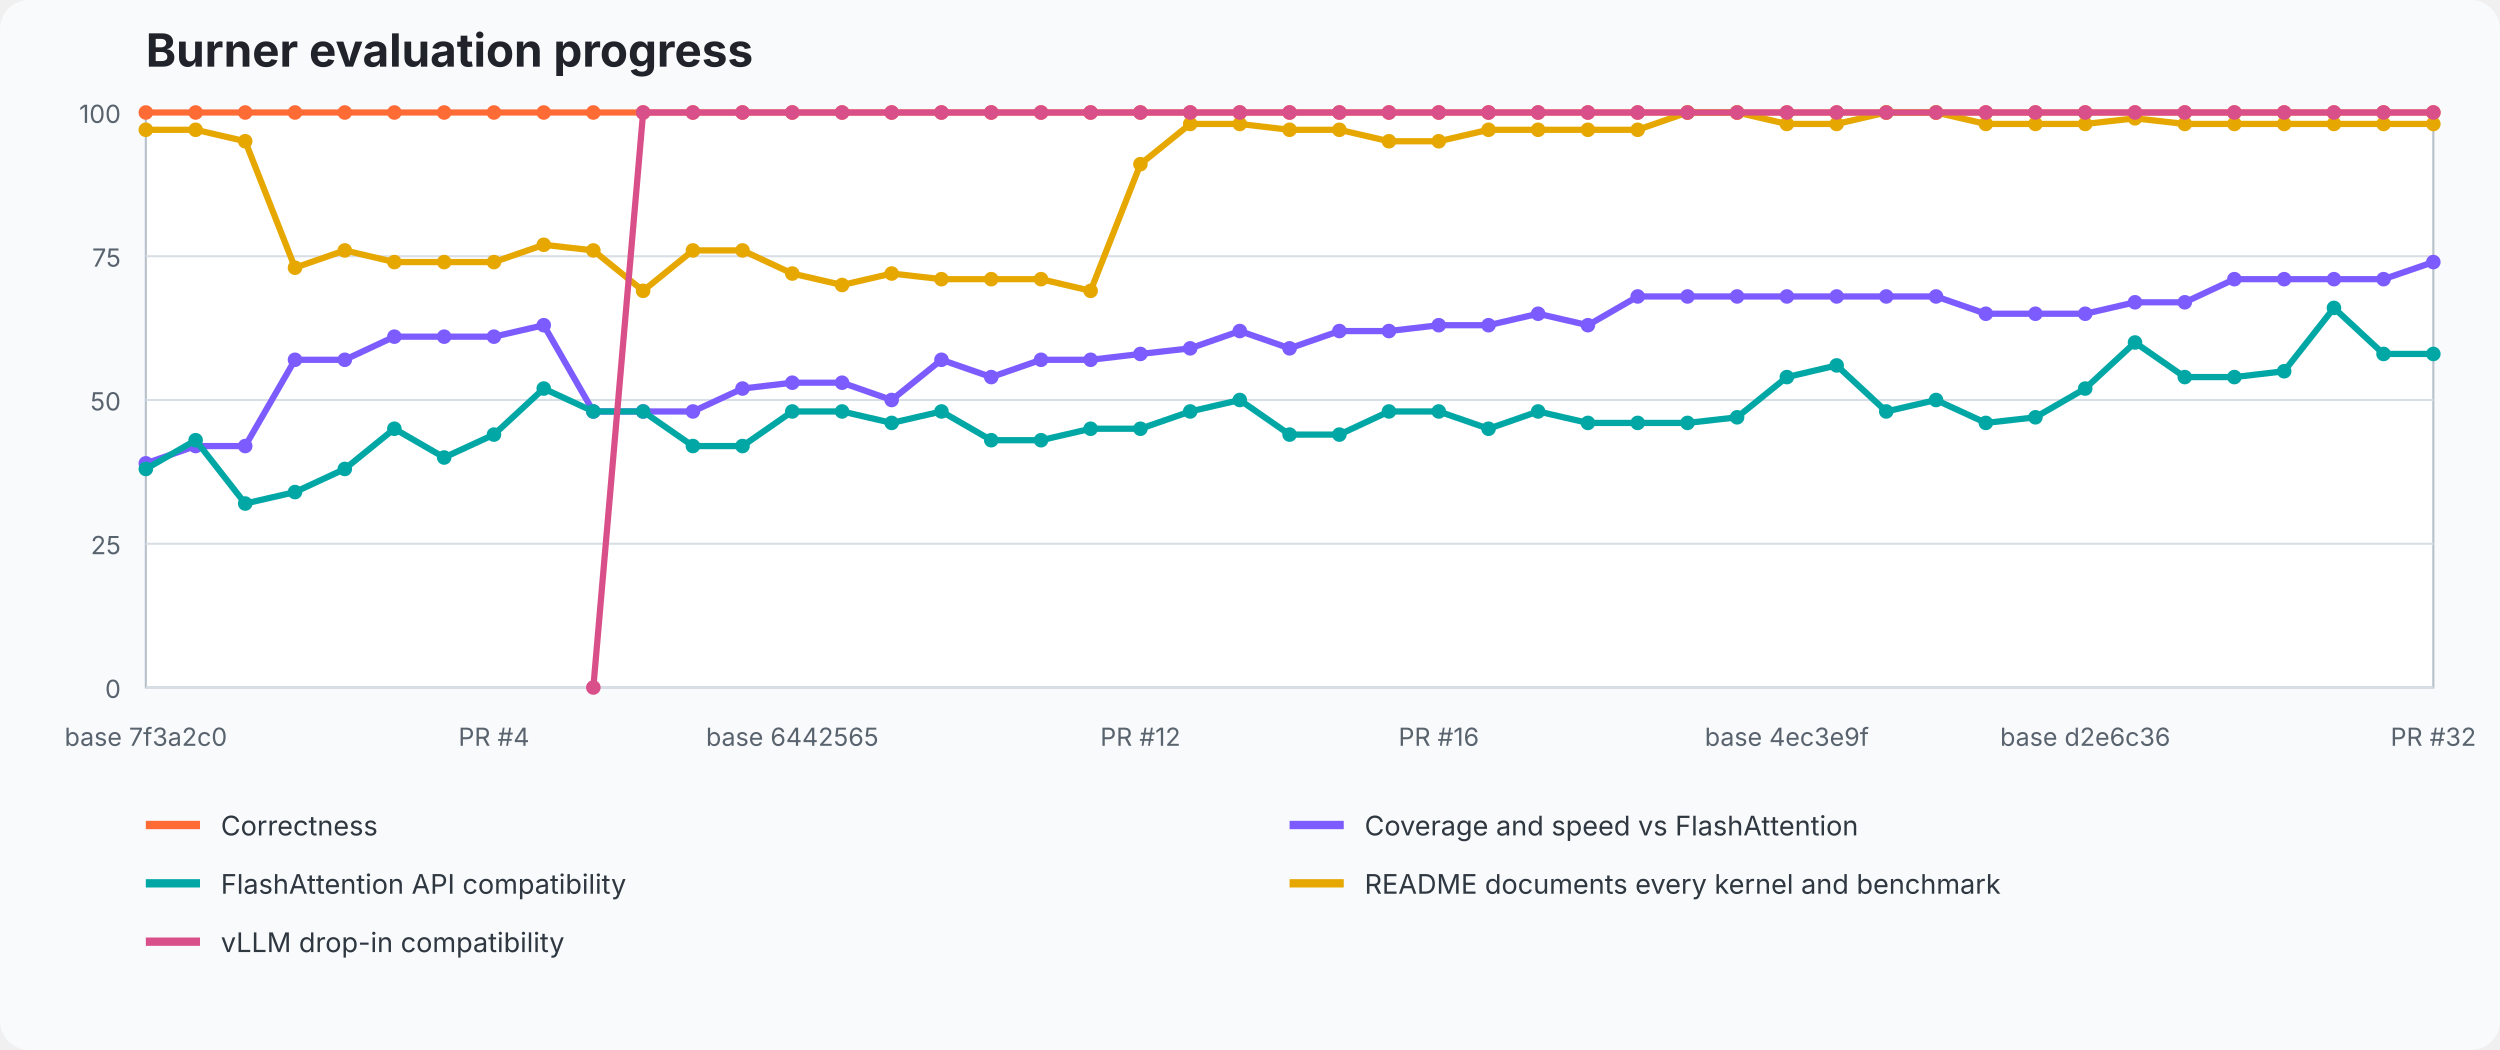
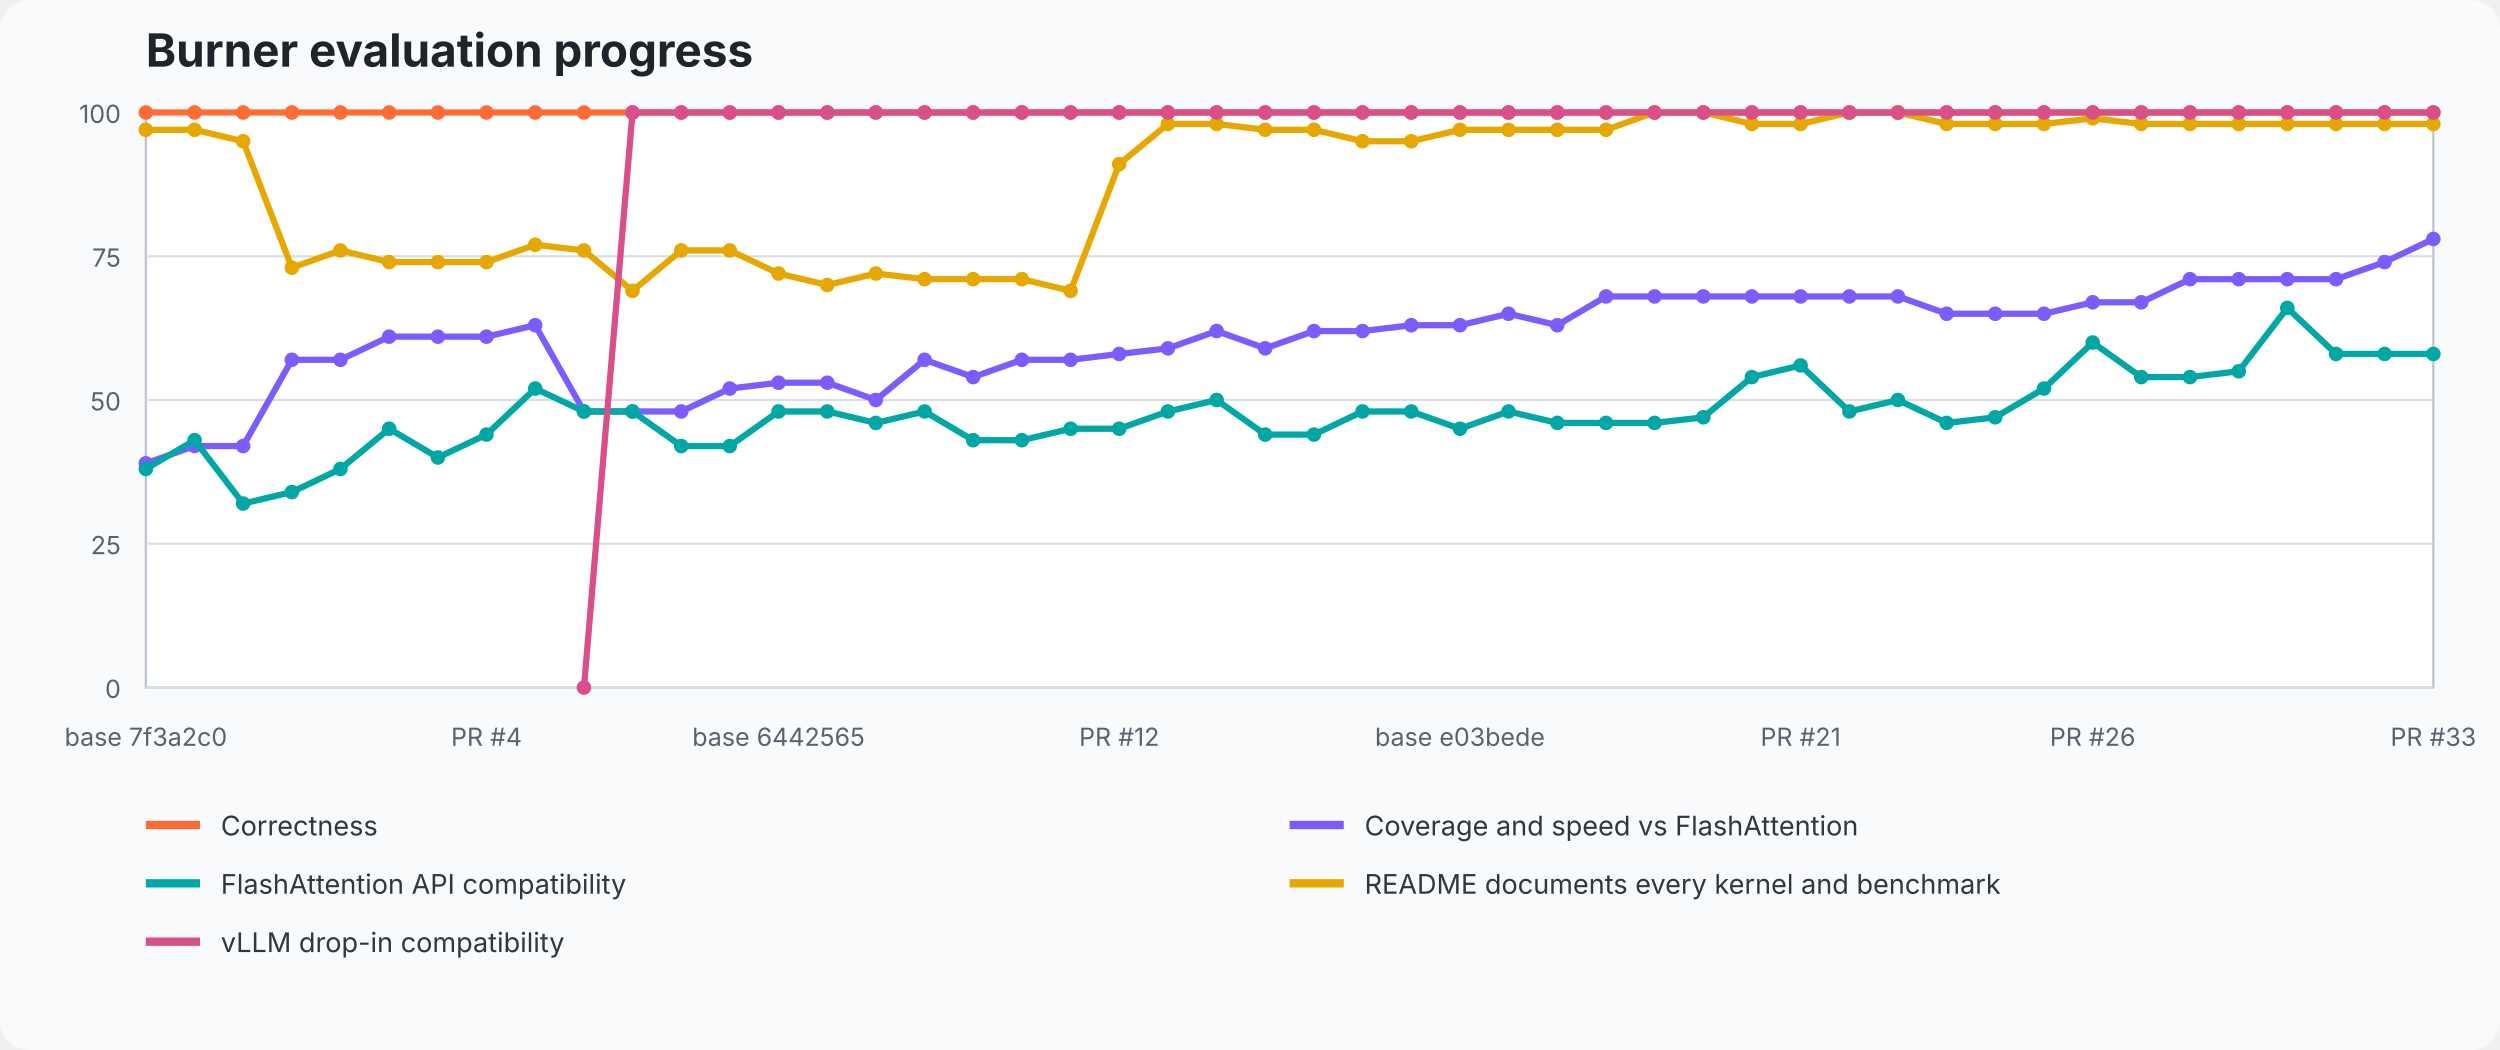
<svg xmlns="http://www.w3.org/2000/svg" width="1200" height="504" viewBox="0 0 1200 504" role="img" aria-labelledby="title desc">
  <style>text{font-family:ui-sans-serif,system-ui,-apple-system,BlinkMacSystemFont,"Segoe UI",sans-serif}.title{font-size:22px;font-weight:700;fill:#20242a}.axis{font-size:12px;fill:#59636e}.legend{font-size:13px;fill:#2f3740}.grid{stroke:#d8dee5;stroke-width:1}.plot{fill:#fff;stroke:#b7c0ca}</style>
  <rect width="100%" height="100%" fill="#f8fafc" rx="14" />
  <text x="70" y="32" class="title">Burner evaluation progress</text>
  <rect x="70" y="54" width="1098" height="276" class="plot" />
  <line x1="70" y1="330" x2="1168" y2="330" class="grid" />
  <text x="58" y="335" text-anchor="end" class="axis">0</text>
  <line x1="70" y1="261" x2="1168" y2="261" class="grid" />
  <text x="58" y="266" text-anchor="end" class="axis">25</text>
  <line x1="70" y1="192" x2="1168" y2="192" class="grid" />
  <text x="58" y="197" text-anchor="end" class="axis">50</text>
  <line x1="70" y1="123" x2="1168" y2="123" class="grid" />
  <text x="58" y="128" text-anchor="end" class="axis">75</text>
  <line x1="70" y1="54" x2="1168" y2="54" class="grid" />
  <text x="58" y="59" text-anchor="end" class="axis">100</text>
-   <polyline points="70.0,54.0 93.9,54.0 117.7,54.0 141.6,54.0 165.5,54.0 189.3,54.0 213.2,54.0 237.1,54.0 261.0,54.0 284.8,54.0 308.7,54.0 332.6,54.0 356.4,54.0 380.3,54.0 404.2,54.0 428.0,54.0 451.9,54.0 475.8,54.0 499.7,54.0 523.5,54.0 547.4,54.0 571.3,54.0 595.1,54.0 619.0,54.0 642.9,54.0 666.7,54.0 690.6,54.0 714.5,54.0 738.3,54.0 762.2,54.0 786.1,54.0 810.0,54.0 833.8,54.0 857.7,54.0 881.6,54.0 905.4,54.0 929.3,54.0 953.2,54.0 977.0,54.0 1000.9,54.0 1024.8,54.0 1048.7,54.0 1072.5,54.0 1096.4,54.0 1120.3,54.0 1144.1,54.0 1168.0,54.0" fill="none" stroke="#ff6b35" stroke-width="3" stroke-linejoin="round" stroke-linecap="round" />
+   <polyline points="70.0,54.0 93.4,54.0 116.7,54.0 140.1,54.0 163.4,54.0 186.8,54.0 210.2,54.0 233.5,54.0 256.9,54.0 280.3,54.0 303.6,54.0 327.0,54.0 350.3,54.0 373.7,54.0 397.1,54.0 420.4,54.0 443.8,54.0 467.1,54.0 490.5,54.0 513.9,54.0 537.2,54.0 560.6,54.0 584.0,54.0 607.3,54.0 630.7,54.0 654.0,54.0 677.4,54.0 700.8,54.0 724.1,54.0 747.5,54.0 770.9,54.0 794.2,54.0 817.6,54.0 840.9,54.0 864.3,54.0 887.7,54.0 911.0,54.0 934.4,54.0 957.7,54.0 981.1,54.0 1004.5,54.0 1027.8,54.0 1051.2,54.0 1074.6,54.0 1097.9,54.0 1121.3,54.0 1144.6,54.0 1168.0,54.0" fill="none" stroke="#ff6b35" stroke-width="3" stroke-linejoin="round" stroke-linecap="round" />
  <circle cx="70.0" cy="54.0" r="3.5" fill="#ff6b35" />
-   <circle cx="93.9" cy="54.0" r="3.5" fill="#ff6b35" />
-   <circle cx="117.7" cy="54.0" r="3.5" fill="#ff6b35" />
-   <circle cx="141.6" cy="54.0" r="3.5" fill="#ff6b35" />
-   <circle cx="165.5" cy="54.0" r="3.5" fill="#ff6b35" />
-   <circle cx="189.3" cy="54.0" r="3.5" fill="#ff6b35" />
-   <circle cx="213.2" cy="54.0" r="3.5" fill="#ff6b35" />
-   <circle cx="237.1" cy="54.0" r="3.5" fill="#ff6b35" />
-   <circle cx="261.0" cy="54.0" r="3.5" fill="#ff6b35" />
-   <circle cx="284.8" cy="54.0" r="3.5" fill="#ff6b35" />
-   <circle cx="308.7" cy="54.0" r="3.5" fill="#ff6b35" />
-   <circle cx="332.6" cy="54.0" r="3.5" fill="#ff6b35" />
-   <circle cx="356.4" cy="54.0" r="3.5" fill="#ff6b35" />
-   <circle cx="380.3" cy="54.0" r="3.5" fill="#ff6b35" />
-   <circle cx="404.2" cy="54.0" r="3.5" fill="#ff6b35" />
-   <circle cx="428.0" cy="54.0" r="3.5" fill="#ff6b35" />
-   <circle cx="451.9" cy="54.0" r="3.5" fill="#ff6b35" />
-   <circle cx="475.8" cy="54.0" r="3.5" fill="#ff6b35" />
-   <circle cx="499.7" cy="54.0" r="3.5" fill="#ff6b35" />
-   <circle cx="523.5" cy="54.0" r="3.5" fill="#ff6b35" />
-   <circle cx="547.4" cy="54.0" r="3.5" fill="#ff6b35" />
-   <circle cx="571.3" cy="54.0" r="3.5" fill="#ff6b35" />
-   <circle cx="595.1" cy="54.0" r="3.5" fill="#ff6b35" />
-   <circle cx="619.0" cy="54.0" r="3.5" fill="#ff6b35" />
-   <circle cx="642.9" cy="54.0" r="3.5" fill="#ff6b35" />
-   <circle cx="666.7" cy="54.0" r="3.5" fill="#ff6b35" />
-   <circle cx="690.6" cy="54.0" r="3.5" fill="#ff6b35" />
-   <circle cx="714.5" cy="54.0" r="3.5" fill="#ff6b35" />
-   <circle cx="738.3" cy="54.0" r="3.5" fill="#ff6b35" />
-   <circle cx="762.2" cy="54.0" r="3.5" fill="#ff6b35" />
-   <circle cx="786.1" cy="54.0" r="3.5" fill="#ff6b35" />
-   <circle cx="810.0" cy="54.0" r="3.5" fill="#ff6b35" />
-   <circle cx="833.8" cy="54.0" r="3.5" fill="#ff6b35" />
-   <circle cx="857.7" cy="54.0" r="3.5" fill="#ff6b35" />
-   <circle cx="881.6" cy="54.0" r="3.5" fill="#ff6b35" />
-   <circle cx="905.4" cy="54.0" r="3.5" fill="#ff6b35" />
-   <circle cx="929.3" cy="54.0" r="3.5" fill="#ff6b35" />
-   <circle cx="953.2" cy="54.0" r="3.5" fill="#ff6b35" />
-   <circle cx="977.0" cy="54.0" r="3.5" fill="#ff6b35" />
-   <circle cx="1000.9" cy="54.0" r="3.5" fill="#ff6b35" />
-   <circle cx="1024.8" cy="54.0" r="3.5" fill="#ff6b35" />
-   <circle cx="1048.7" cy="54.0" r="3.5" fill="#ff6b35" />
-   <circle cx="1072.5" cy="54.0" r="3.5" fill="#ff6b35" />
-   <circle cx="1096.4" cy="54.0" r="3.5" fill="#ff6b35" />
-   <circle cx="1120.3" cy="54.0" r="3.5" fill="#ff6b35" />
-   <circle cx="1144.1" cy="54.0" r="3.5" fill="#ff6b35" />
+   <circle cx="93.4" cy="54.0" r="3.5" fill="#ff6b35" />
+   <circle cx="116.7" cy="54.0" r="3.5" fill="#ff6b35" />
+   <circle cx="140.1" cy="54.0" r="3.5" fill="#ff6b35" />
+   <circle cx="163.4" cy="54.0" r="3.5" fill="#ff6b35" />
+   <circle cx="186.8" cy="54.0" r="3.5" fill="#ff6b35" />
+   <circle cx="210.2" cy="54.0" r="3.5" fill="#ff6b35" />
+   <circle cx="233.5" cy="54.0" r="3.5" fill="#ff6b35" />
+   <circle cx="256.9" cy="54.0" r="3.5" fill="#ff6b35" />
+   <circle cx="280.3" cy="54.0" r="3.5" fill="#ff6b35" />
+   <circle cx="303.6" cy="54.0" r="3.5" fill="#ff6b35" />
+   <circle cx="327.0" cy="54.0" r="3.5" fill="#ff6b35" />
+   <circle cx="350.3" cy="54.0" r="3.5" fill="#ff6b35" />
+   <circle cx="373.7" cy="54.0" r="3.5" fill="#ff6b35" />
+   <circle cx="397.1" cy="54.0" r="3.5" fill="#ff6b35" />
+   <circle cx="420.4" cy="54.0" r="3.5" fill="#ff6b35" />
+   <circle cx="443.8" cy="54.0" r="3.5" fill="#ff6b35" />
+   <circle cx="467.1" cy="54.0" r="3.5" fill="#ff6b35" />
+   <circle cx="490.5" cy="54.0" r="3.5" fill="#ff6b35" />
+   <circle cx="513.9" cy="54.0" r="3.5" fill="#ff6b35" />
+   <circle cx="537.2" cy="54.0" r="3.5" fill="#ff6b35" />
+   <circle cx="560.6" cy="54.0" r="3.5" fill="#ff6b35" />
+   <circle cx="584.0" cy="54.0" r="3.5" fill="#ff6b35" />
+   <circle cx="607.3" cy="54.0" r="3.5" fill="#ff6b35" />
+   <circle cx="630.7" cy="54.0" r="3.5" fill="#ff6b35" />
+   <circle cx="654.0" cy="54.0" r="3.5" fill="#ff6b35" />
+   <circle cx="677.4" cy="54.0" r="3.5" fill="#ff6b35" />
+   <circle cx="700.8" cy="54.0" r="3.5" fill="#ff6b35" />
+   <circle cx="724.1" cy="54.0" r="3.5" fill="#ff6b35" />
+   <circle cx="747.5" cy="54.0" r="3.5" fill="#ff6b35" />
+   <circle cx="770.9" cy="54.0" r="3.5" fill="#ff6b35" />
+   <circle cx="794.2" cy="54.0" r="3.5" fill="#ff6b35" />
+   <circle cx="817.6" cy="54.0" r="3.5" fill="#ff6b35" />
+   <circle cx="840.9" cy="54.0" r="3.5" fill="#ff6b35" />
+   <circle cx="864.3" cy="54.0" r="3.5" fill="#ff6b35" />
+   <circle cx="887.7" cy="54.0" r="3.5" fill="#ff6b35" />
+   <circle cx="911.0" cy="54.0" r="3.5" fill="#ff6b35" />
+   <circle cx="934.4" cy="54.0" r="3.5" fill="#ff6b35" />
+   <circle cx="957.7" cy="54.0" r="3.5" fill="#ff6b35" />
+   <circle cx="981.1" cy="54.0" r="3.5" fill="#ff6b35" />
+   <circle cx="1004.5" cy="54.0" r="3.5" fill="#ff6b35" />
+   <circle cx="1027.8" cy="54.0" r="3.5" fill="#ff6b35" />
+   <circle cx="1051.2" cy="54.0" r="3.5" fill="#ff6b35" />
+   <circle cx="1074.6" cy="54.0" r="3.5" fill="#ff6b35" />
+   <circle cx="1097.9" cy="54.0" r="3.5" fill="#ff6b35" />
+   <circle cx="1121.3" cy="54.0" r="3.5" fill="#ff6b35" />
+   <circle cx="1144.6" cy="54.0" r="3.5" fill="#ff6b35" />
  <circle cx="1168.0" cy="54.0" r="3.5" fill="#ff6b35" />
-   <polyline points="70.0,222.4 93.9,214.1 117.7,214.1 141.6,172.7 165.5,172.7 189.3,161.6 213.2,161.6 237.1,161.6 261.0,156.1 284.8,197.5 308.7,197.5 332.6,197.5 356.4,186.5 380.3,183.7 404.2,183.7 428.0,192.0 451.9,172.7 475.8,181.0 499.7,172.7 523.5,172.7 547.4,169.9 571.3,167.2 595.1,158.9 619.0,167.2 642.9,158.9 666.7,158.9 690.6,156.1 714.5,156.1 738.3,150.6 762.2,156.1 786.1,142.3 810.0,142.3 833.8,142.3 857.7,142.3 881.6,142.3 905.4,142.3 929.3,142.3 953.2,150.6 977.0,150.6 1000.9,150.6 1024.8,145.1 1048.7,145.1 1072.5,134.0 1096.4,134.0 1120.3,134.0 1144.1,134.0 1168.0,125.8" fill="none" stroke="#7c5cff" stroke-width="3" stroke-linejoin="round" stroke-linecap="round" />
+   <polyline points="70.0,222.4 93.4,214.1 116.7,214.1 140.1,172.7 163.4,172.7 186.8,161.6 210.2,161.6 233.5,161.6 256.9,156.1 280.3,197.5 303.6,197.5 327.0,197.5 350.3,186.5 373.7,183.7 397.1,183.7 420.4,192.0 443.8,172.7 467.1,181.0 490.5,172.7 513.9,172.7 537.2,169.9 560.6,167.2 584.0,158.9 607.3,167.2 630.7,158.9 654.0,158.9 677.4,156.1 700.8,156.1 724.1,150.6 747.5,156.1 770.9,142.3 794.2,142.3 817.6,142.3 840.9,142.3 864.3,142.3 887.7,142.3 911.0,142.3 934.4,150.6 957.7,150.6 981.1,150.6 1004.5,145.1 1027.8,145.1 1051.2,134.0 1074.6,134.0 1097.9,134.0 1121.3,134.0 1144.6,125.8 1168.0,114.7" fill="none" stroke="#7c5cff" stroke-width="3" stroke-linejoin="round" stroke-linecap="round" />
  <circle cx="70.0" cy="222.4" r="3.5" fill="#7c5cff" />
-   <circle cx="93.9" cy="214.1" r="3.5" fill="#7c5cff" />
-   <circle cx="117.7" cy="214.1" r="3.5" fill="#7c5cff" />
-   <circle cx="141.6" cy="172.7" r="3.5" fill="#7c5cff" />
-   <circle cx="165.5" cy="172.7" r="3.5" fill="#7c5cff" />
-   <circle cx="189.3" cy="161.6" r="3.5" fill="#7c5cff" />
-   <circle cx="213.2" cy="161.6" r="3.5" fill="#7c5cff" />
-   <circle cx="237.1" cy="161.6" r="3.5" fill="#7c5cff" />
-   <circle cx="261.0" cy="156.1" r="3.5" fill="#7c5cff" />
-   <circle cx="284.8" cy="197.5" r="3.5" fill="#7c5cff" />
-   <circle cx="308.7" cy="197.5" r="3.5" fill="#7c5cff" />
-   <circle cx="332.6" cy="197.5" r="3.5" fill="#7c5cff" />
-   <circle cx="356.4" cy="186.5" r="3.5" fill="#7c5cff" />
-   <circle cx="380.3" cy="183.7" r="3.5" fill="#7c5cff" />
-   <circle cx="404.2" cy="183.7" r="3.5" fill="#7c5cff" />
-   <circle cx="428.0" cy="192.0" r="3.5" fill="#7c5cff" />
-   <circle cx="451.9" cy="172.7" r="3.5" fill="#7c5cff" />
-   <circle cx="475.8" cy="181.0" r="3.5" fill="#7c5cff" />
-   <circle cx="499.7" cy="172.7" r="3.5" fill="#7c5cff" />
-   <circle cx="523.5" cy="172.7" r="3.5" fill="#7c5cff" />
-   <circle cx="547.4" cy="169.9" r="3.5" fill="#7c5cff" />
-   <circle cx="571.3" cy="167.2" r="3.5" fill="#7c5cff" />
-   <circle cx="595.1" cy="158.9" r="3.5" fill="#7c5cff" />
-   <circle cx="619.0" cy="167.2" r="3.5" fill="#7c5cff" />
-   <circle cx="642.9" cy="158.9" r="3.5" fill="#7c5cff" />
-   <circle cx="666.7" cy="158.9" r="3.5" fill="#7c5cff" />
-   <circle cx="690.6" cy="156.1" r="3.5" fill="#7c5cff" />
-   <circle cx="714.5" cy="156.1" r="3.5" fill="#7c5cff" />
-   <circle cx="738.3" cy="150.6" r="3.5" fill="#7c5cff" />
-   <circle cx="762.2" cy="156.1" r="3.5" fill="#7c5cff" />
-   <circle cx="786.1" cy="142.3" r="3.5" fill="#7c5cff" />
-   <circle cx="810.0" cy="142.3" r="3.5" fill="#7c5cff" />
-   <circle cx="833.8" cy="142.3" r="3.5" fill="#7c5cff" />
-   <circle cx="857.7" cy="142.3" r="3.5" fill="#7c5cff" />
-   <circle cx="881.6" cy="142.3" r="3.5" fill="#7c5cff" />
-   <circle cx="905.4" cy="142.3" r="3.5" fill="#7c5cff" />
-   <circle cx="929.3" cy="142.3" r="3.5" fill="#7c5cff" />
-   <circle cx="953.2" cy="150.6" r="3.5" fill="#7c5cff" />
-   <circle cx="977.0" cy="150.6" r="3.5" fill="#7c5cff" />
-   <circle cx="1000.9" cy="150.6" r="3.5" fill="#7c5cff" />
-   <circle cx="1024.8" cy="145.1" r="3.5" fill="#7c5cff" />
-   <circle cx="1048.7" cy="145.1" r="3.5" fill="#7c5cff" />
-   <circle cx="1072.5" cy="134.0" r="3.5" fill="#7c5cff" />
-   <circle cx="1096.4" cy="134.0" r="3.5" fill="#7c5cff" />
-   <circle cx="1120.3" cy="134.0" r="3.5" fill="#7c5cff" />
-   <circle cx="1144.1" cy="134.0" r="3.5" fill="#7c5cff" />
-   <circle cx="1168.0" cy="125.8" r="3.5" fill="#7c5cff" />
-   <polyline points="70.0,225.1 93.9,211.3 117.7,241.7 141.6,236.2 165.5,225.1 189.3,205.8 213.2,219.6 237.1,208.6 261.0,186.5 284.8,197.5 308.7,197.5 332.6,214.1 356.4,214.1 380.3,197.5 404.2,197.5 428.0,203.0 451.9,197.5 475.8,211.3 499.7,211.3 523.5,205.8 547.4,205.8 571.3,197.5 595.1,192.0 619.0,208.6 642.9,208.6 666.7,197.5 690.6,197.5 714.5,205.8 738.3,197.5 762.2,203.0 786.1,203.0 810.0,203.0 833.8,200.3 857.7,181.0 881.6,175.4 905.4,197.5 929.3,192.0 953.2,203.0 977.0,200.3 1000.9,186.5 1024.8,164.4 1048.7,181.0 1072.5,181.0 1096.4,178.2 1120.3,147.8 1144.1,169.9 1168.0,169.9" fill="none" stroke="#00a7a5" stroke-width="3" stroke-linejoin="round" stroke-linecap="round" />
+   <circle cx="93.4" cy="214.1" r="3.5" fill="#7c5cff" />
+   <circle cx="116.7" cy="214.1" r="3.5" fill="#7c5cff" />
+   <circle cx="140.1" cy="172.7" r="3.5" fill="#7c5cff" />
+   <circle cx="163.4" cy="172.7" r="3.5" fill="#7c5cff" />
+   <circle cx="186.8" cy="161.6" r="3.5" fill="#7c5cff" />
+   <circle cx="210.2" cy="161.6" r="3.5" fill="#7c5cff" />
+   <circle cx="233.5" cy="161.6" r="3.5" fill="#7c5cff" />
+   <circle cx="256.9" cy="156.1" r="3.5" fill="#7c5cff" />
+   <circle cx="280.3" cy="197.5" r="3.5" fill="#7c5cff" />
+   <circle cx="303.6" cy="197.5" r="3.5" fill="#7c5cff" />
+   <circle cx="327.0" cy="197.5" r="3.5" fill="#7c5cff" />
+   <circle cx="350.3" cy="186.5" r="3.5" fill="#7c5cff" />
+   <circle cx="373.7" cy="183.7" r="3.5" fill="#7c5cff" />
+   <circle cx="397.1" cy="183.7" r="3.5" fill="#7c5cff" />
+   <circle cx="420.4" cy="192.0" r="3.5" fill="#7c5cff" />
+   <circle cx="443.8" cy="172.7" r="3.5" fill="#7c5cff" />
+   <circle cx="467.1" cy="181.0" r="3.5" fill="#7c5cff" />
+   <circle cx="490.5" cy="172.7" r="3.5" fill="#7c5cff" />
+   <circle cx="513.9" cy="172.7" r="3.5" fill="#7c5cff" />
+   <circle cx="537.2" cy="169.9" r="3.5" fill="#7c5cff" />
+   <circle cx="560.6" cy="167.2" r="3.5" fill="#7c5cff" />
+   <circle cx="584.0" cy="158.9" r="3.5" fill="#7c5cff" />
+   <circle cx="607.3" cy="167.2" r="3.5" fill="#7c5cff" />
+   <circle cx="630.7" cy="158.9" r="3.5" fill="#7c5cff" />
+   <circle cx="654.0" cy="158.9" r="3.5" fill="#7c5cff" />
+   <circle cx="677.4" cy="156.1" r="3.5" fill="#7c5cff" />
+   <circle cx="700.8" cy="156.1" r="3.5" fill="#7c5cff" />
+   <circle cx="724.1" cy="150.6" r="3.5" fill="#7c5cff" />
+   <circle cx="747.5" cy="156.1" r="3.5" fill="#7c5cff" />
+   <circle cx="770.9" cy="142.3" r="3.5" fill="#7c5cff" />
+   <circle cx="794.2" cy="142.3" r="3.5" fill="#7c5cff" />
+   <circle cx="817.6" cy="142.3" r="3.5" fill="#7c5cff" />
+   <circle cx="840.9" cy="142.3" r="3.5" fill="#7c5cff" />
+   <circle cx="864.3" cy="142.3" r="3.5" fill="#7c5cff" />
+   <circle cx="887.7" cy="142.3" r="3.5" fill="#7c5cff" />
+   <circle cx="911.0" cy="142.3" r="3.5" fill="#7c5cff" />
+   <circle cx="934.4" cy="150.6" r="3.5" fill="#7c5cff" />
+   <circle cx="957.7" cy="150.6" r="3.5" fill="#7c5cff" />
+   <circle cx="981.1" cy="150.6" r="3.5" fill="#7c5cff" />
+   <circle cx="1004.5" cy="145.1" r="3.5" fill="#7c5cff" />
+   <circle cx="1027.8" cy="145.1" r="3.5" fill="#7c5cff" />
+   <circle cx="1051.2" cy="134.0" r="3.5" fill="#7c5cff" />
+   <circle cx="1074.6" cy="134.0" r="3.5" fill="#7c5cff" />
+   <circle cx="1097.9" cy="134.0" r="3.5" fill="#7c5cff" />
+   <circle cx="1121.3" cy="134.0" r="3.5" fill="#7c5cff" />
+   <circle cx="1144.6" cy="125.8" r="3.5" fill="#7c5cff" />
+   <circle cx="1168.0" cy="114.7" r="3.5" fill="#7c5cff" />
+   <polyline points="70.0,225.1 93.4,211.3 116.7,241.7 140.1,236.2 163.4,225.1 186.8,205.8 210.2,219.6 233.5,208.6 256.9,186.5 280.3,197.5 303.6,197.5 327.0,214.1 350.3,214.1 373.7,197.5 397.1,197.5 420.4,203.0 443.8,197.5 467.1,211.3 490.5,211.3 513.9,205.8 537.2,205.8 560.6,197.5 584.0,192.0 607.3,208.6 630.7,208.6 654.0,197.5 677.4,197.5 700.8,205.8 724.1,197.5 747.5,203.0 770.9,203.0 794.2,203.0 817.6,200.3 840.9,181.0 864.3,175.4 887.7,197.5 911.0,192.0 934.4,203.0 957.7,200.3 981.1,186.5 1004.5,164.4 1027.8,181.0 1051.2,181.0 1074.6,178.2 1097.9,147.8 1121.3,169.9 1144.6,169.9 1168.0,169.9" fill="none" stroke="#00a7a5" stroke-width="3" stroke-linejoin="round" stroke-linecap="round" />
  <circle cx="70.0" cy="225.1" r="3.5" fill="#00a7a5" />
-   <circle cx="93.9" cy="211.3" r="3.5" fill="#00a7a5" />
-   <circle cx="117.7" cy="241.7" r="3.5" fill="#00a7a5" />
-   <circle cx="141.6" cy="236.2" r="3.5" fill="#00a7a5" />
-   <circle cx="165.5" cy="225.1" r="3.5" fill="#00a7a5" />
-   <circle cx="189.3" cy="205.8" r="3.5" fill="#00a7a5" />
-   <circle cx="213.2" cy="219.6" r="3.5" fill="#00a7a5" />
-   <circle cx="237.1" cy="208.6" r="3.5" fill="#00a7a5" />
-   <circle cx="261.0" cy="186.5" r="3.5" fill="#00a7a5" />
-   <circle cx="284.8" cy="197.5" r="3.5" fill="#00a7a5" />
-   <circle cx="308.7" cy="197.5" r="3.5" fill="#00a7a5" />
-   <circle cx="332.6" cy="214.1" r="3.5" fill="#00a7a5" />
-   <circle cx="356.4" cy="214.1" r="3.5" fill="#00a7a5" />
-   <circle cx="380.3" cy="197.5" r="3.5" fill="#00a7a5" />
-   <circle cx="404.2" cy="197.5" r="3.5" fill="#00a7a5" />
-   <circle cx="428.0" cy="203.0" r="3.5" fill="#00a7a5" />
-   <circle cx="451.9" cy="197.5" r="3.5" fill="#00a7a5" />
-   <circle cx="475.8" cy="211.3" r="3.5" fill="#00a7a5" />
-   <circle cx="499.7" cy="211.3" r="3.5" fill="#00a7a5" />
-   <circle cx="523.5" cy="205.8" r="3.5" fill="#00a7a5" />
-   <circle cx="547.4" cy="205.8" r="3.5" fill="#00a7a5" />
-   <circle cx="571.3" cy="197.5" r="3.5" fill="#00a7a5" />
-   <circle cx="595.1" cy="192.0" r="3.5" fill="#00a7a5" />
-   <circle cx="619.0" cy="208.6" r="3.5" fill="#00a7a5" />
-   <circle cx="642.9" cy="208.6" r="3.5" fill="#00a7a5" />
-   <circle cx="666.7" cy="197.5" r="3.5" fill="#00a7a5" />
-   <circle cx="690.6" cy="197.5" r="3.5" fill="#00a7a5" />
-   <circle cx="714.5" cy="205.8" r="3.5" fill="#00a7a5" />
-   <circle cx="738.3" cy="197.5" r="3.5" fill="#00a7a5" />
-   <circle cx="762.2" cy="203.0" r="3.5" fill="#00a7a5" />
-   <circle cx="786.1" cy="203.0" r="3.5" fill="#00a7a5" />
-   <circle cx="810.0" cy="203.0" r="3.5" fill="#00a7a5" />
-   <circle cx="833.8" cy="200.3" r="3.5" fill="#00a7a5" />
-   <circle cx="857.7" cy="181.0" r="3.5" fill="#00a7a5" />
-   <circle cx="881.6" cy="175.4" r="3.5" fill="#00a7a5" />
-   <circle cx="905.4" cy="197.5" r="3.5" fill="#00a7a5" />
-   <circle cx="929.3" cy="192.0" r="3.5" fill="#00a7a5" />
-   <circle cx="953.2" cy="203.0" r="3.5" fill="#00a7a5" />
-   <circle cx="977.0" cy="200.3" r="3.5" fill="#00a7a5" />
-   <circle cx="1000.9" cy="186.5" r="3.5" fill="#00a7a5" />
-   <circle cx="1024.8" cy="164.4" r="3.5" fill="#00a7a5" />
-   <circle cx="1048.7" cy="181.0" r="3.5" fill="#00a7a5" />
-   <circle cx="1072.5" cy="181.0" r="3.5" fill="#00a7a5" />
-   <circle cx="1096.4" cy="178.2" r="3.5" fill="#00a7a5" />
-   <circle cx="1120.3" cy="147.8" r="3.5" fill="#00a7a5" />
-   <circle cx="1144.1" cy="169.9" r="3.5" fill="#00a7a5" />
+   <circle cx="93.4" cy="211.3" r="3.5" fill="#00a7a5" />
+   <circle cx="116.7" cy="241.7" r="3.5" fill="#00a7a5" />
+   <circle cx="140.1" cy="236.2" r="3.5" fill="#00a7a5" />
+   <circle cx="163.4" cy="225.1" r="3.5" fill="#00a7a5" />
+   <circle cx="186.8" cy="205.8" r="3.5" fill="#00a7a5" />
+   <circle cx="210.2" cy="219.6" r="3.5" fill="#00a7a5" />
+   <circle cx="233.5" cy="208.6" r="3.5" fill="#00a7a5" />
+   <circle cx="256.9" cy="186.5" r="3.5" fill="#00a7a5" />
+   <circle cx="280.3" cy="197.5" r="3.5" fill="#00a7a5" />
+   <circle cx="303.6" cy="197.5" r="3.5" fill="#00a7a5" />
+   <circle cx="327.0" cy="214.1" r="3.5" fill="#00a7a5" />
+   <circle cx="350.3" cy="214.1" r="3.5" fill="#00a7a5" />
+   <circle cx="373.7" cy="197.5" r="3.5" fill="#00a7a5" />
+   <circle cx="397.1" cy="197.5" r="3.5" fill="#00a7a5" />
+   <circle cx="420.4" cy="203.0" r="3.5" fill="#00a7a5" />
+   <circle cx="443.8" cy="197.5" r="3.5" fill="#00a7a5" />
+   <circle cx="467.1" cy="211.3" r="3.5" fill="#00a7a5" />
+   <circle cx="490.5" cy="211.3" r="3.5" fill="#00a7a5" />
+   <circle cx="513.9" cy="205.8" r="3.5" fill="#00a7a5" />
+   <circle cx="537.2" cy="205.8" r="3.5" fill="#00a7a5" />
+   <circle cx="560.6" cy="197.5" r="3.5" fill="#00a7a5" />
+   <circle cx="584.0" cy="192.0" r="3.5" fill="#00a7a5" />
+   <circle cx="607.3" cy="208.6" r="3.5" fill="#00a7a5" />
+   <circle cx="630.7" cy="208.6" r="3.5" fill="#00a7a5" />
+   <circle cx="654.0" cy="197.5" r="3.5" fill="#00a7a5" />
+   <circle cx="677.4" cy="197.5" r="3.5" fill="#00a7a5" />
+   <circle cx="700.8" cy="205.8" r="3.5" fill="#00a7a5" />
+   <circle cx="724.1" cy="197.5" r="3.5" fill="#00a7a5" />
+   <circle cx="747.5" cy="203.0" r="3.5" fill="#00a7a5" />
+   <circle cx="770.9" cy="203.0" r="3.5" fill="#00a7a5" />
+   <circle cx="794.2" cy="203.0" r="3.5" fill="#00a7a5" />
+   <circle cx="817.6" cy="200.3" r="3.5" fill="#00a7a5" />
+   <circle cx="840.9" cy="181.0" r="3.5" fill="#00a7a5" />
+   <circle cx="864.3" cy="175.4" r="3.5" fill="#00a7a5" />
+   <circle cx="887.7" cy="197.5" r="3.5" fill="#00a7a5" />
+   <circle cx="911.0" cy="192.0" r="3.5" fill="#00a7a5" />
+   <circle cx="934.4" cy="203.0" r="3.5" fill="#00a7a5" />
+   <circle cx="957.7" cy="200.3" r="3.5" fill="#00a7a5" />
+   <circle cx="981.1" cy="186.5" r="3.5" fill="#00a7a5" />
+   <circle cx="1004.5" cy="164.4" r="3.5" fill="#00a7a5" />
+   <circle cx="1027.8" cy="181.0" r="3.5" fill="#00a7a5" />
+   <circle cx="1051.2" cy="181.0" r="3.5" fill="#00a7a5" />
+   <circle cx="1074.6" cy="178.2" r="3.5" fill="#00a7a5" />
+   <circle cx="1097.9" cy="147.8" r="3.5" fill="#00a7a5" />
+   <circle cx="1121.3" cy="169.9" r="3.5" fill="#00a7a5" />
+   <circle cx="1144.6" cy="169.9" r="3.5" fill="#00a7a5" />
  <circle cx="1168.0" cy="169.9" r="3.5" fill="#00a7a5" />
-   <polyline points="70.0,62.3 93.9,62.3 117.7,67.8 141.6,128.5 165.5,120.2 189.3,125.8 213.2,125.8 237.1,125.8 261.0,117.5 284.8,120.2 308.7,139.6 332.6,120.2 356.4,120.2 380.3,131.3 404.2,136.8 428.0,131.3 451.9,134.0 475.8,134.0 499.7,134.0 523.5,139.6 547.4,78.8 571.3,59.5 595.1,59.5 619.0,62.3 642.9,62.3 666.7,67.8 690.6,67.8 714.5,62.3 738.3,62.3 762.2,62.3 786.1,62.3 810.0,54.0 833.8,54.0 857.7,59.5 881.6,59.5 905.4,54.0 929.3,54.0 953.2,59.5 977.0,59.5 1000.9,59.5 1024.8,56.8 1048.7,59.5 1072.5,59.5 1096.4,59.5 1120.3,59.5 1144.1,59.5 1168.0,59.5" fill="none" stroke="#e6a700" stroke-width="3" stroke-linejoin="round" stroke-linecap="round" />
+   <polyline points="70.0,62.3 93.4,62.3 116.7,67.8 140.1,128.5 163.4,120.2 186.8,125.8 210.2,125.8 233.5,125.8 256.9,117.5 280.3,120.2 303.6,139.6 327.0,120.2 350.3,120.2 373.7,131.3 397.1,136.8 420.4,131.3 443.8,134.0 467.1,134.0 490.5,134.0 513.9,139.6 537.2,78.8 560.6,59.5 584.0,59.5 607.3,62.3 630.7,62.3 654.0,67.8 677.4,67.8 700.8,62.3 724.1,62.3 747.5,62.3 770.9,62.3 794.2,54.0 817.6,54.0 840.9,59.5 864.3,59.5 887.7,54.0 911.0,54.0 934.4,59.5 957.7,59.5 981.1,59.5 1004.5,56.8 1027.8,59.5 1051.2,59.5 1074.6,59.5 1097.9,59.5 1121.3,59.5 1144.6,59.5 1168.0,59.5" fill="none" stroke="#e6a700" stroke-width="3" stroke-linejoin="round" stroke-linecap="round" />
  <circle cx="70.0" cy="62.3" r="3.5" fill="#e6a700" />
-   <circle cx="93.9" cy="62.3" r="3.5" fill="#e6a700" />
-   <circle cx="117.7" cy="67.8" r="3.5" fill="#e6a700" />
-   <circle cx="141.6" cy="128.5" r="3.5" fill="#e6a700" />
-   <circle cx="165.5" cy="120.2" r="3.5" fill="#e6a700" />
-   <circle cx="189.3" cy="125.8" r="3.5" fill="#e6a700" />
-   <circle cx="213.2" cy="125.8" r="3.5" fill="#e6a700" />
-   <circle cx="237.1" cy="125.8" r="3.5" fill="#e6a700" />
-   <circle cx="261.0" cy="117.5" r="3.5" fill="#e6a700" />
-   <circle cx="284.8" cy="120.2" r="3.5" fill="#e6a700" />
-   <circle cx="308.7" cy="139.6" r="3.5" fill="#e6a700" />
-   <circle cx="332.6" cy="120.2" r="3.5" fill="#e6a700" />
-   <circle cx="356.4" cy="120.2" r="3.5" fill="#e6a700" />
-   <circle cx="380.3" cy="131.3" r="3.5" fill="#e6a700" />
-   <circle cx="404.2" cy="136.8" r="3.5" fill="#e6a700" />
-   <circle cx="428.0" cy="131.3" r="3.5" fill="#e6a700" />
-   <circle cx="451.9" cy="134.0" r="3.5" fill="#e6a700" />
-   <circle cx="475.8" cy="134.0" r="3.5" fill="#e6a700" />
-   <circle cx="499.7" cy="134.0" r="3.5" fill="#e6a700" />
-   <circle cx="523.5" cy="139.6" r="3.5" fill="#e6a700" />
-   <circle cx="547.4" cy="78.8" r="3.5" fill="#e6a700" />
-   <circle cx="571.3" cy="59.5" r="3.5" fill="#e6a700" />
-   <circle cx="595.1" cy="59.5" r="3.5" fill="#e6a700" />
-   <circle cx="619.0" cy="62.3" r="3.5" fill="#e6a700" />
-   <circle cx="642.9" cy="62.3" r="3.5" fill="#e6a700" />
-   <circle cx="666.7" cy="67.8" r="3.5" fill="#e6a700" />
-   <circle cx="690.6" cy="67.8" r="3.5" fill="#e6a700" />
-   <circle cx="714.5" cy="62.3" r="3.5" fill="#e6a700" />
-   <circle cx="738.3" cy="62.3" r="3.5" fill="#e6a700" />
-   <circle cx="762.2" cy="62.3" r="3.5" fill="#e6a700" />
-   <circle cx="786.1" cy="62.3" r="3.5" fill="#e6a700" />
-   <circle cx="810.0" cy="54.0" r="3.5" fill="#e6a700" />
-   <circle cx="833.8" cy="54.0" r="3.5" fill="#e6a700" />
-   <circle cx="857.7" cy="59.5" r="3.5" fill="#e6a700" />
-   <circle cx="881.6" cy="59.5" r="3.5" fill="#e6a700" />
-   <circle cx="905.4" cy="54.0" r="3.5" fill="#e6a700" />
-   <circle cx="929.3" cy="54.0" r="3.5" fill="#e6a700" />
-   <circle cx="953.2" cy="59.5" r="3.5" fill="#e6a700" />
-   <circle cx="977.0" cy="59.5" r="3.5" fill="#e6a700" />
-   <circle cx="1000.9" cy="59.5" r="3.5" fill="#e6a700" />
-   <circle cx="1024.8" cy="56.8" r="3.5" fill="#e6a700" />
-   <circle cx="1048.7" cy="59.5" r="3.5" fill="#e6a700" />
-   <circle cx="1072.5" cy="59.5" r="3.5" fill="#e6a700" />
-   <circle cx="1096.4" cy="59.5" r="3.5" fill="#e6a700" />
-   <circle cx="1120.3" cy="59.5" r="3.5" fill="#e6a700" />
-   <circle cx="1144.1" cy="59.5" r="3.5" fill="#e6a700" />
+   <circle cx="93.4" cy="62.3" r="3.5" fill="#e6a700" />
+   <circle cx="116.7" cy="67.8" r="3.5" fill="#e6a700" />
+   <circle cx="140.1" cy="128.5" r="3.5" fill="#e6a700" />
+   <circle cx="163.4" cy="120.2" r="3.5" fill="#e6a700" />
+   <circle cx="186.8" cy="125.8" r="3.5" fill="#e6a700" />
+   <circle cx="210.2" cy="125.8" r="3.5" fill="#e6a700" />
+   <circle cx="233.5" cy="125.8" r="3.5" fill="#e6a700" />
+   <circle cx="256.9" cy="117.5" r="3.5" fill="#e6a700" />
+   <circle cx="280.3" cy="120.2" r="3.5" fill="#e6a700" />
+   <circle cx="303.6" cy="139.6" r="3.5" fill="#e6a700" />
+   <circle cx="327.0" cy="120.2" r="3.5" fill="#e6a700" />
+   <circle cx="350.3" cy="120.2" r="3.5" fill="#e6a700" />
+   <circle cx="373.7" cy="131.3" r="3.5" fill="#e6a700" />
+   <circle cx="397.1" cy="136.8" r="3.5" fill="#e6a700" />
+   <circle cx="420.4" cy="131.3" r="3.5" fill="#e6a700" />
+   <circle cx="443.8" cy="134.0" r="3.5" fill="#e6a700" />
+   <circle cx="467.1" cy="134.0" r="3.5" fill="#e6a700" />
+   <circle cx="490.5" cy="134.0" r="3.5" fill="#e6a700" />
+   <circle cx="513.9" cy="139.6" r="3.5" fill="#e6a700" />
+   <circle cx="537.2" cy="78.8" r="3.5" fill="#e6a700" />
+   <circle cx="560.6" cy="59.5" r="3.5" fill="#e6a700" />
+   <circle cx="584.0" cy="59.5" r="3.5" fill="#e6a700" />
+   <circle cx="607.3" cy="62.3" r="3.5" fill="#e6a700" />
+   <circle cx="630.7" cy="62.3" r="3.5" fill="#e6a700" />
+   <circle cx="654.0" cy="67.8" r="3.5" fill="#e6a700" />
+   <circle cx="677.4" cy="67.8" r="3.5" fill="#e6a700" />
+   <circle cx="700.8" cy="62.3" r="3.5" fill="#e6a700" />
+   <circle cx="724.1" cy="62.3" r="3.5" fill="#e6a700" />
+   <circle cx="747.5" cy="62.3" r="3.5" fill="#e6a700" />
+   <circle cx="770.9" cy="62.3" r="3.5" fill="#e6a700" />
+   <circle cx="794.2" cy="54.0" r="3.5" fill="#e6a700" />
+   <circle cx="817.6" cy="54.0" r="3.5" fill="#e6a700" />
+   <circle cx="840.9" cy="59.5" r="3.5" fill="#e6a700" />
+   <circle cx="864.3" cy="59.5" r="3.5" fill="#e6a700" />
+   <circle cx="887.7" cy="54.0" r="3.5" fill="#e6a700" />
+   <circle cx="911.0" cy="54.0" r="3.5" fill="#e6a700" />
+   <circle cx="934.4" cy="59.5" r="3.5" fill="#e6a700" />
+   <circle cx="957.7" cy="59.5" r="3.5" fill="#e6a700" />
+   <circle cx="981.1" cy="59.5" r="3.5" fill="#e6a700" />
+   <circle cx="1004.5" cy="56.8" r="3.5" fill="#e6a700" />
+   <circle cx="1027.8" cy="59.5" r="3.5" fill="#e6a700" />
+   <circle cx="1051.2" cy="59.5" r="3.5" fill="#e6a700" />
+   <circle cx="1074.6" cy="59.5" r="3.5" fill="#e6a700" />
+   <circle cx="1097.9" cy="59.5" r="3.5" fill="#e6a700" />
+   <circle cx="1121.3" cy="59.5" r="3.5" fill="#e6a700" />
+   <circle cx="1144.6" cy="59.5" r="3.5" fill="#e6a700" />
  <circle cx="1168.0" cy="59.5" r="3.5" fill="#e6a700" />
-   <polyline points="284.8,330.0 308.7,54.0 332.6,54.0 356.4,54.0 380.3,54.0 404.2,54.0 428.0,54.0 451.9,54.0 475.8,54.0 499.7,54.0 523.5,54.0 547.4,54.0 571.3,54.0 595.1,54.0 619.0,54.0 642.9,54.0 666.7,54.0 690.6,54.0 714.5,54.0 738.3,54.0 762.2,54.0 786.1,54.0 810.0,54.0 833.8,54.0 857.7,54.0 881.6,54.0 905.4,54.0 929.3,54.0 953.2,54.0 977.0,54.0 1000.9,54.0 1024.8,54.0 1048.7,54.0 1072.5,54.0 1096.4,54.0 1120.3,54.0 1144.1,54.0 1168.0,54.0" fill="none" stroke="#d94f8a" stroke-width="3" stroke-linejoin="round" stroke-linecap="round" />
-   <circle cx="284.8" cy="330.0" r="3.5" fill="#d94f8a" />
-   <circle cx="308.7" cy="54.0" r="3.5" fill="#d94f8a" />
-   <circle cx="332.6" cy="54.0" r="3.5" fill="#d94f8a" />
-   <circle cx="356.4" cy="54.0" r="3.5" fill="#d94f8a" />
-   <circle cx="380.3" cy="54.0" r="3.5" fill="#d94f8a" />
-   <circle cx="404.2" cy="54.0" r="3.5" fill="#d94f8a" />
-   <circle cx="428.0" cy="54.0" r="3.5" fill="#d94f8a" />
-   <circle cx="451.9" cy="54.0" r="3.5" fill="#d94f8a" />
-   <circle cx="475.8" cy="54.0" r="3.5" fill="#d94f8a" />
-   <circle cx="499.7" cy="54.0" r="3.5" fill="#d94f8a" />
-   <circle cx="523.5" cy="54.0" r="3.5" fill="#d94f8a" />
-   <circle cx="547.4" cy="54.0" r="3.5" fill="#d94f8a" />
-   <circle cx="571.3" cy="54.0" r="3.5" fill="#d94f8a" />
-   <circle cx="595.1" cy="54.0" r="3.5" fill="#d94f8a" />
-   <circle cx="619.0" cy="54.0" r="3.5" fill="#d94f8a" />
-   <circle cx="642.9" cy="54.0" r="3.5" fill="#d94f8a" />
-   <circle cx="666.7" cy="54.0" r="3.5" fill="#d94f8a" />
-   <circle cx="690.6" cy="54.0" r="3.5" fill="#d94f8a" />
-   <circle cx="714.5" cy="54.0" r="3.5" fill="#d94f8a" />
-   <circle cx="738.3" cy="54.0" r="3.5" fill="#d94f8a" />
-   <circle cx="762.2" cy="54.0" r="3.5" fill="#d94f8a" />
-   <circle cx="786.1" cy="54.0" r="3.5" fill="#d94f8a" />
-   <circle cx="810.0" cy="54.0" r="3.5" fill="#d94f8a" />
-   <circle cx="833.8" cy="54.0" r="3.5" fill="#d94f8a" />
-   <circle cx="857.7" cy="54.0" r="3.5" fill="#d94f8a" />
-   <circle cx="881.6" cy="54.0" r="3.5" fill="#d94f8a" />
-   <circle cx="905.4" cy="54.0" r="3.5" fill="#d94f8a" />
-   <circle cx="929.3" cy="54.0" r="3.5" fill="#d94f8a" />
-   <circle cx="953.2" cy="54.0" r="3.5" fill="#d94f8a" />
-   <circle cx="977.0" cy="54.0" r="3.5" fill="#d94f8a" />
-   <circle cx="1000.9" cy="54.0" r="3.5" fill="#d94f8a" />
-   <circle cx="1024.8" cy="54.0" r="3.5" fill="#d94f8a" />
-   <circle cx="1048.7" cy="54.0" r="3.5" fill="#d94f8a" />
-   <circle cx="1072.5" cy="54.0" r="3.5" fill="#d94f8a" />
-   <circle cx="1096.4" cy="54.0" r="3.5" fill="#d94f8a" />
-   <circle cx="1120.3" cy="54.0" r="3.5" fill="#d94f8a" />
-   <circle cx="1144.1" cy="54.0" r="3.5" fill="#d94f8a" />
+   <polyline points="280.3,330.0 303.6,54.0 327.0,54.0 350.3,54.0 373.7,54.0 397.1,54.0 420.4,54.0 443.8,54.0 467.1,54.0 490.5,54.0 513.9,54.0 537.2,54.0 560.6,54.0 584.0,54.0 607.3,54.0 630.7,54.0 654.0,54.0 677.4,54.0 700.8,54.0 724.1,54.0 747.5,54.0 770.9,54.0 794.2,54.0 817.6,54.0 840.9,54.0 864.3,54.0 887.7,54.0 911.0,54.0 934.4,54.0 957.7,54.0 981.1,54.0 1004.5,54.0 1027.8,54.0 1051.2,54.0 1074.6,54.0 1097.9,54.0 1121.3,54.0 1144.6,54.0 1168.0,54.0" fill="none" stroke="#d94f8a" stroke-width="3" stroke-linejoin="round" stroke-linecap="round" />
+   <circle cx="280.3" cy="330.0" r="3.5" fill="#d94f8a" />
+   <circle cx="303.6" cy="54.0" r="3.5" fill="#d94f8a" />
+   <circle cx="327.0" cy="54.0" r="3.5" fill="#d94f8a" />
+   <circle cx="350.3" cy="54.0" r="3.5" fill="#d94f8a" />
+   <circle cx="373.7" cy="54.0" r="3.5" fill="#d94f8a" />
+   <circle cx="397.1" cy="54.0" r="3.5" fill="#d94f8a" />
+   <circle cx="420.4" cy="54.0" r="3.5" fill="#d94f8a" />
+   <circle cx="443.8" cy="54.0" r="3.5" fill="#d94f8a" />
+   <circle cx="467.1" cy="54.0" r="3.5" fill="#d94f8a" />
+   <circle cx="490.5" cy="54.0" r="3.5" fill="#d94f8a" />
+   <circle cx="513.9" cy="54.0" r="3.5" fill="#d94f8a" />
+   <circle cx="537.2" cy="54.0" r="3.5" fill="#d94f8a" />
+   <circle cx="560.6" cy="54.0" r="3.5" fill="#d94f8a" />
+   <circle cx="584.0" cy="54.0" r="3.5" fill="#d94f8a" />
+   <circle cx="607.3" cy="54.0" r="3.5" fill="#d94f8a" />
+   <circle cx="630.7" cy="54.0" r="3.5" fill="#d94f8a" />
+   <circle cx="654.0" cy="54.0" r="3.5" fill="#d94f8a" />
+   <circle cx="677.4" cy="54.0" r="3.5" fill="#d94f8a" />
+   <circle cx="700.8" cy="54.0" r="3.5" fill="#d94f8a" />
+   <circle cx="724.1" cy="54.0" r="3.5" fill="#d94f8a" />
+   <circle cx="747.5" cy="54.0" r="3.5" fill="#d94f8a" />
+   <circle cx="770.9" cy="54.0" r="3.5" fill="#d94f8a" />
+   <circle cx="794.2" cy="54.0" r="3.5" fill="#d94f8a" />
+   <circle cx="817.6" cy="54.0" r="3.5" fill="#d94f8a" />
+   <circle cx="840.9" cy="54.0" r="3.5" fill="#d94f8a" />
+   <circle cx="864.3" cy="54.0" r="3.5" fill="#d94f8a" />
+   <circle cx="887.7" cy="54.0" r="3.5" fill="#d94f8a" />
+   <circle cx="911.0" cy="54.0" r="3.5" fill="#d94f8a" />
+   <circle cx="934.4" cy="54.0" r="3.5" fill="#d94f8a" />
+   <circle cx="957.7" cy="54.0" r="3.5" fill="#d94f8a" />
+   <circle cx="981.1" cy="54.0" r="3.5" fill="#d94f8a" />
+   <circle cx="1004.5" cy="54.0" r="3.5" fill="#d94f8a" />
+   <circle cx="1027.8" cy="54.0" r="3.5" fill="#d94f8a" />
+   <circle cx="1051.2" cy="54.0" r="3.5" fill="#d94f8a" />
+   <circle cx="1074.6" cy="54.0" r="3.5" fill="#d94f8a" />
+   <circle cx="1097.9" cy="54.0" r="3.5" fill="#d94f8a" />
+   <circle cx="1121.3" cy="54.0" r="3.5" fill="#d94f8a" />
+   <circle cx="1144.6" cy="54.0" r="3.5" fill="#d94f8a" />
  <circle cx="1168.0" cy="54.0" r="3.5" fill="#d94f8a" />
  <text x="70" y="358" text-anchor="middle" class="axis">base 7f3a2c0</text>
-   <text x="237.087" y="358" text-anchor="middle" class="axis">PR #4</text>
-   <text x="380.304" y="358" text-anchor="middle" class="axis">base 6442565</text>
-   <text x="547.391" y="358" text-anchor="middle" class="axis">PR #12</text>
-   <text x="690.609" y="358" text-anchor="middle" class="axis">PR #16</text>
-   <text x="857.696" y="358" text-anchor="middle" class="axis">base 4ec3e9f</text>
-   <text x="1000.913" y="358" text-anchor="middle" class="axis">base d2e6c36</text>
-   <text x="1168" y="358" text-anchor="middle" class="axis">PR #32</text>
+   <text x="233.532" y="358" text-anchor="middle" class="axis">PR #4</text>
+   <text x="373.702" y="358" text-anchor="middle" class="axis">base 6442565</text>
+   <text x="537.234" y="358" text-anchor="middle" class="axis">PR #12</text>
+   <text x="700.766" y="358" text-anchor="middle" class="axis">base e03bede</text>
+   <text x="864.298" y="358" text-anchor="middle" class="axis">PR #21</text>
+   <text x="1004.468" y="358" text-anchor="middle" class="axis">PR #26</text>
+   <text x="1168" y="358" text-anchor="middle" class="axis">PR #33</text>
  <line x1="70" y1="396" x2="96" y2="396" stroke="#ff6b35" stroke-width="4" />
  <text x="106" y="401" class="legend">Correctness</text>
  <line x1="619" y1="396" x2="645" y2="396" stroke="#7c5cff" stroke-width="4" />
  <text x="655" y="401" class="legend">Coverage and speed vs FlashAttention</text>
  <line x1="70" y1="424" x2="96" y2="424" stroke="#00a7a5" stroke-width="4" />
  <text x="106" y="429" class="legend">FlashAttention API compatibility</text>
  <line x1="619" y1="424" x2="645" y2="424" stroke="#e6a700" stroke-width="4" />
  <text x="655" y="429" class="legend">README documents every kernel and benchmark</text>
  <line x1="70" y1="452" x2="96" y2="452" stroke="#d94f8a" stroke-width="4" />
  <text x="106" y="457" class="legend">vLLM drop-in compatibility</text>
</svg>
